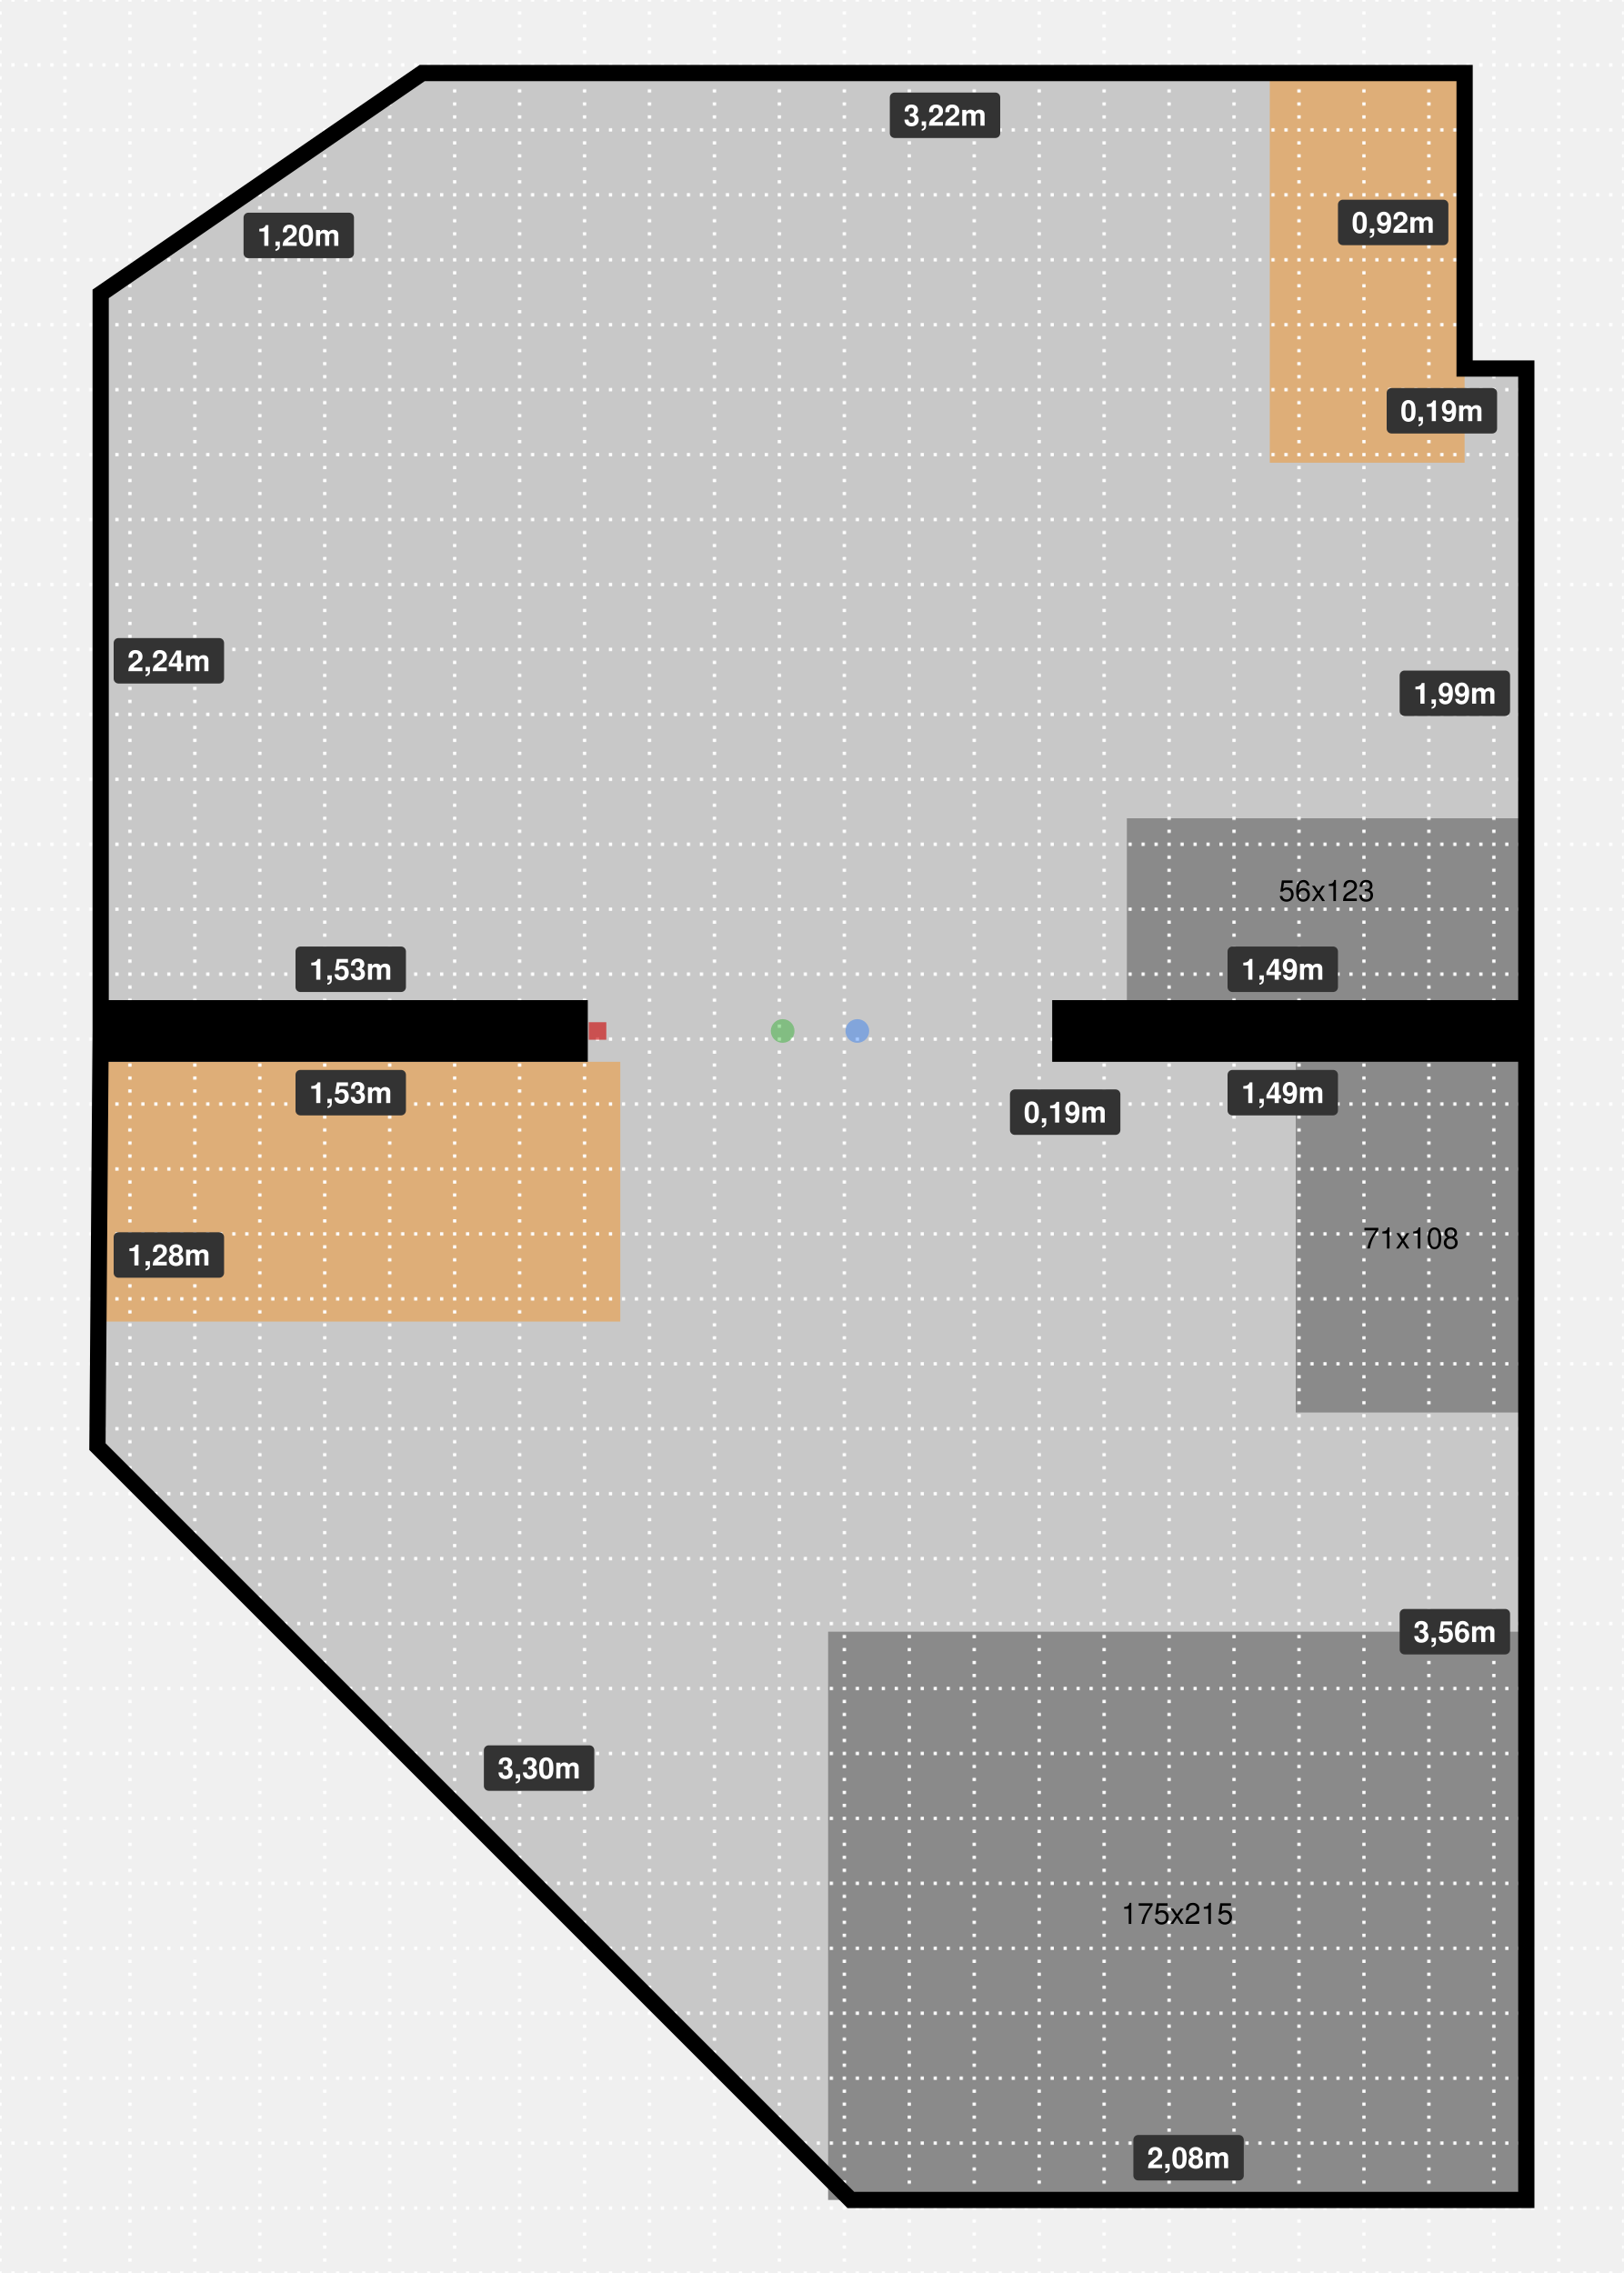
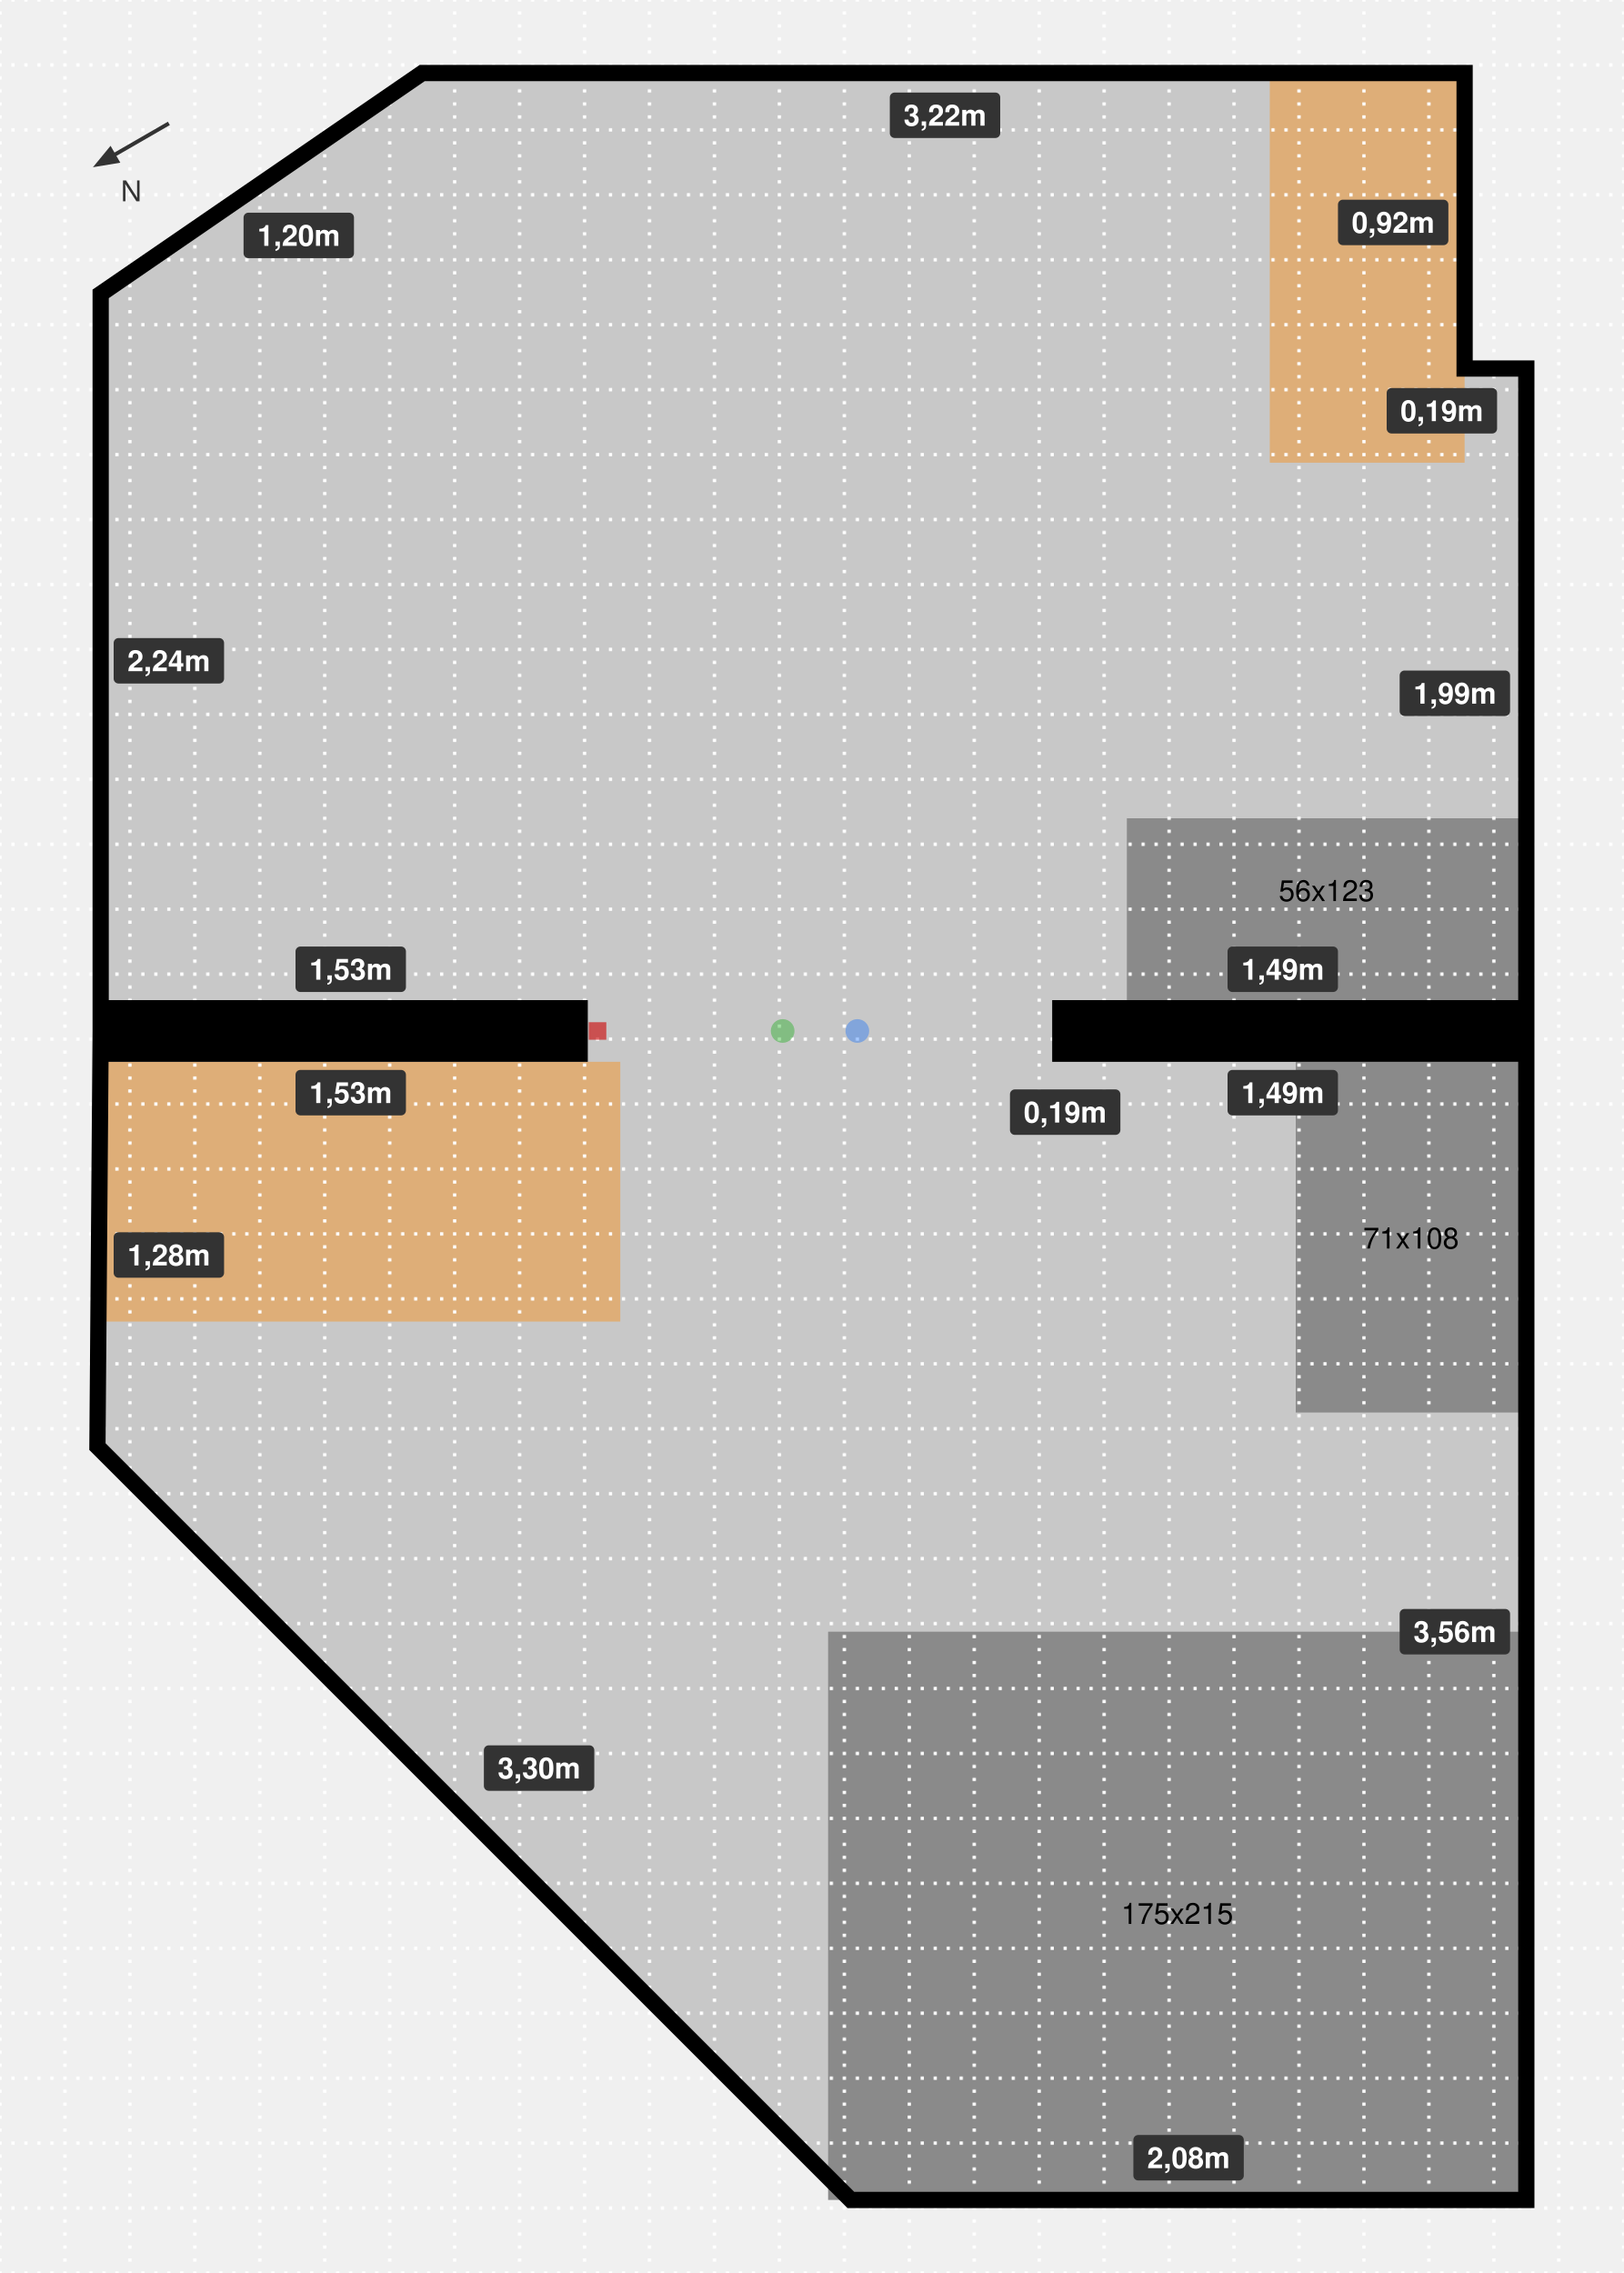
<svg xmlns="http://www.w3.org/2000/svg" viewBox="0 0 500 700" width="1000" height="1400">
  <defs>
    <path id="outer-wall" d="       M 0,423       L 1,295       L 1,68       L 100,0       L 421,0       L 421,91       L 440,91       L 440,655       L 232,655       Z" />
    <pattern id="tile" width="20" height="20" patternUnits="userSpaceOnUse">
      <path fill="none" stroke="#fff" stroke-width="1" stroke-dasharray="1 3" stroke-dashoffset="0.5" d="M 0,0 H 20 M 0,20 H 20 M 0,0 V 20 M 20,0 V 20" />
    </pattern>
  </defs>
  <g transform="translate(30,22.5)">
    <use href="#outer-wall" fill="#c8c8c8" />
    <g id="furniture" fill="#8a8a8a">
      <rect id="furniture-1" x="317" y="229.5" width="123" height="56" />
      <rect id="furniture-2" x="369" y="304.5" width="71" height="108" />
      <rect id="furniture-3" x="225" y="480" width="215" height="175" />
    </g>
    <g id="danger" fill="#f80" fill-opacity="0.4">
      <rect id="danger-1" x="361" y="0" width="60" height="120" />
      <rect id="danger-2" x="1" y="304.5" width="160" height="80" />
    </g>
  </g>
  <rect id="grid" width="500" height="700" fill="url(#tile)" />
  <g transform="translate(30,22.5)">
    <use href="#outer-wall" fill="none" stroke="#000" stroke-width="5" stroke-linejoin="miter" />
    <line id="partition-left" stroke="#000" stroke-width="19" x1="1" y1="295" x2="151" y2="295" />
    <line id="partition-right" stroke="#000" stroke-width="19" x1="294" y1="295" x2="440" y2="295" />
    <g font-family="Helvetica, Arial, sans-serif" font-size="9" text-anchor="middle" fill="#000">
      <text x="378.5" y="255">56x123</text>
      <text x="404.5" y="362">71x108</text>
      <text x="332.5" y="570">175x215</text>
    </g>
    <circle id="start-green" fill="#0a0" fill-opacity="0.35" cx="211" cy="295" r="3.65" />
    <circle id="start-blue" fill="#06f" fill-opacity="0.35" cx="234" cy="295" r="3.65" />
    <rect id="beacon" fill="#c00" fill-opacity="0.6" x="151.3" y="292.3" width="5.4" height="5.4" />
+   </g>
+   <g id="north" stroke="#333" fill="#333" transform="translate(52,38) rotate(240)">
+     <line x1="0" y1="0" x2="0" y2="-22" stroke-width="1.2" />
+     <polygon points="0,-27 -3,-19 3,-19" stroke="none" />
+   </g>
+   <text x="37" y="62" font-family="sans-serif" font-size="9" fill="#333">N</text>
+   <g transform="translate(30,22.5)">
    <g id="labels" font-family="Helvetica, Arial, sans-serif" font-size="9" font-weight="bold" text-anchor="middle">
      <g transform="translate(22,364)">
        <rect x="-17" y="-7" width="34" height="14" rx="1.5" fill="#333" />
        <text y="3.2" fill="#fff">1,28m</text>
      </g>
      <g transform="translate(22,181)">
        <rect x="-17" y="-7" width="34" height="14" rx="1.5" fill="#333" />
        <text y="3.2" fill="#fff">2,24m</text>
      </g>
      <g transform="translate(62,50)">
        <rect x="-17" y="-7" width="34" height="14" rx="1.5" fill="#333" />
        <text y="3.2" fill="#fff">1,20m</text>
      </g>
      <g transform="translate(136,522)">
        <rect x="-17" y="-7" width="34" height="14" rx="1.5" fill="#333" />
        <text y="3.2" fill="#fff">3,30m</text>
      </g>
      <g transform="translate(78,314)">
        <rect x="-17" y="-7" width="34" height="14" rx="1.5" fill="#333" />
        <text y="3.2" fill="#fff">1,53m</text>
      </g>
      <g transform="translate(78,276)">
        <rect x="-17" y="-7" width="34" height="14" rx="1.5" fill="#333" />
        <text y="3.2" fill="#fff">1,53m</text>
      </g>
      <g transform="translate(261,13)">
        <rect x="-17" y="-7" width="34" height="14" rx="1.5" fill="#333" />
        <text y="3.2" fill="#fff">3,22m</text>
      </g>
      <g transform="translate(298,320)">
        <rect x="-17" y="-7" width="34" height="14" rx="1.5" fill="#333" />
        <text y="3.2" fill="#fff">0,19m</text>
      </g>
      <g transform="translate(336,642)">
        <rect x="-17" y="-7" width="34" height="14" rx="1.5" fill="#333" />
        <text y="3.2" fill="#fff">2,08m</text>
      </g>
      <g transform="translate(365,314)">
        <rect x="-17" y="-7" width="34" height="14" rx="1.5" fill="#333" />
        <text y="3.2" fill="#fff">1,49m</text>
      </g>
      <g transform="translate(365,276)">
        <rect x="-17" y="-7" width="34" height="14" rx="1.5" fill="#333" />
        <text y="3.2" fill="#fff">1,49m</text>
      </g>
      <g transform="translate(418,480)">
        <rect x="-17" y="-7" width="34" height="14" rx="1.5" fill="#333" />
        <text y="3.2" fill="#fff">3,56m</text>
      </g>
      <g transform="translate(418,191)">
        <rect x="-17" y="-7" width="34" height="14" rx="1.5" fill="#333" />
        <text y="3.2" fill="#fff">1,99m</text>
      </g>
      <g transform="translate(414,104)">
        <rect x="-17" y="-7" width="34" height="14" rx="1.5" fill="#333" />
        <text y="3.2" fill="#fff">0,19m</text>
      </g>
      <g transform="translate(399,46)">
        <rect x="-17" y="-7" width="34" height="14" rx="1.5" fill="#333" />
        <text y="3.2" fill="#fff">0,92m</text>
      </g>
    </g>
  </g>
</svg>
